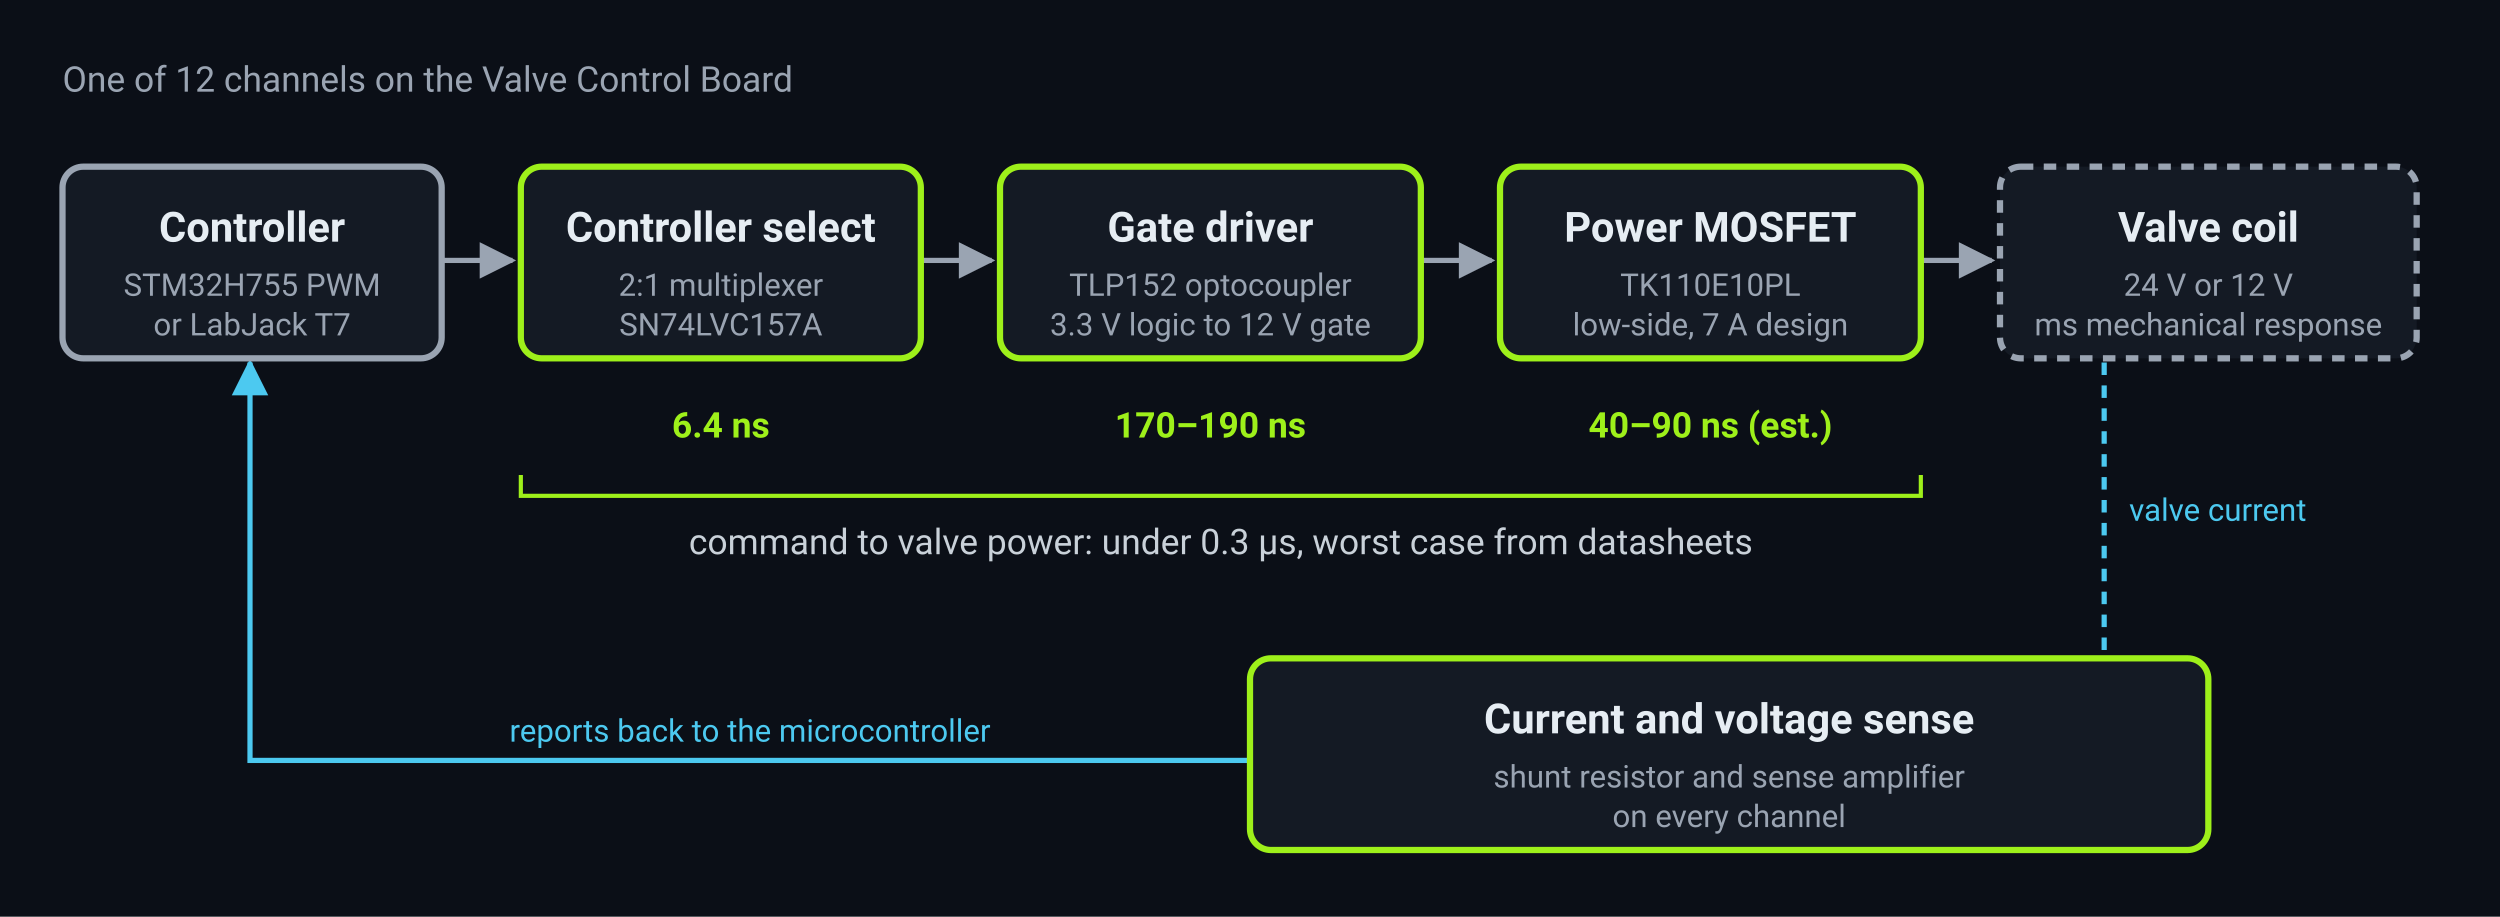
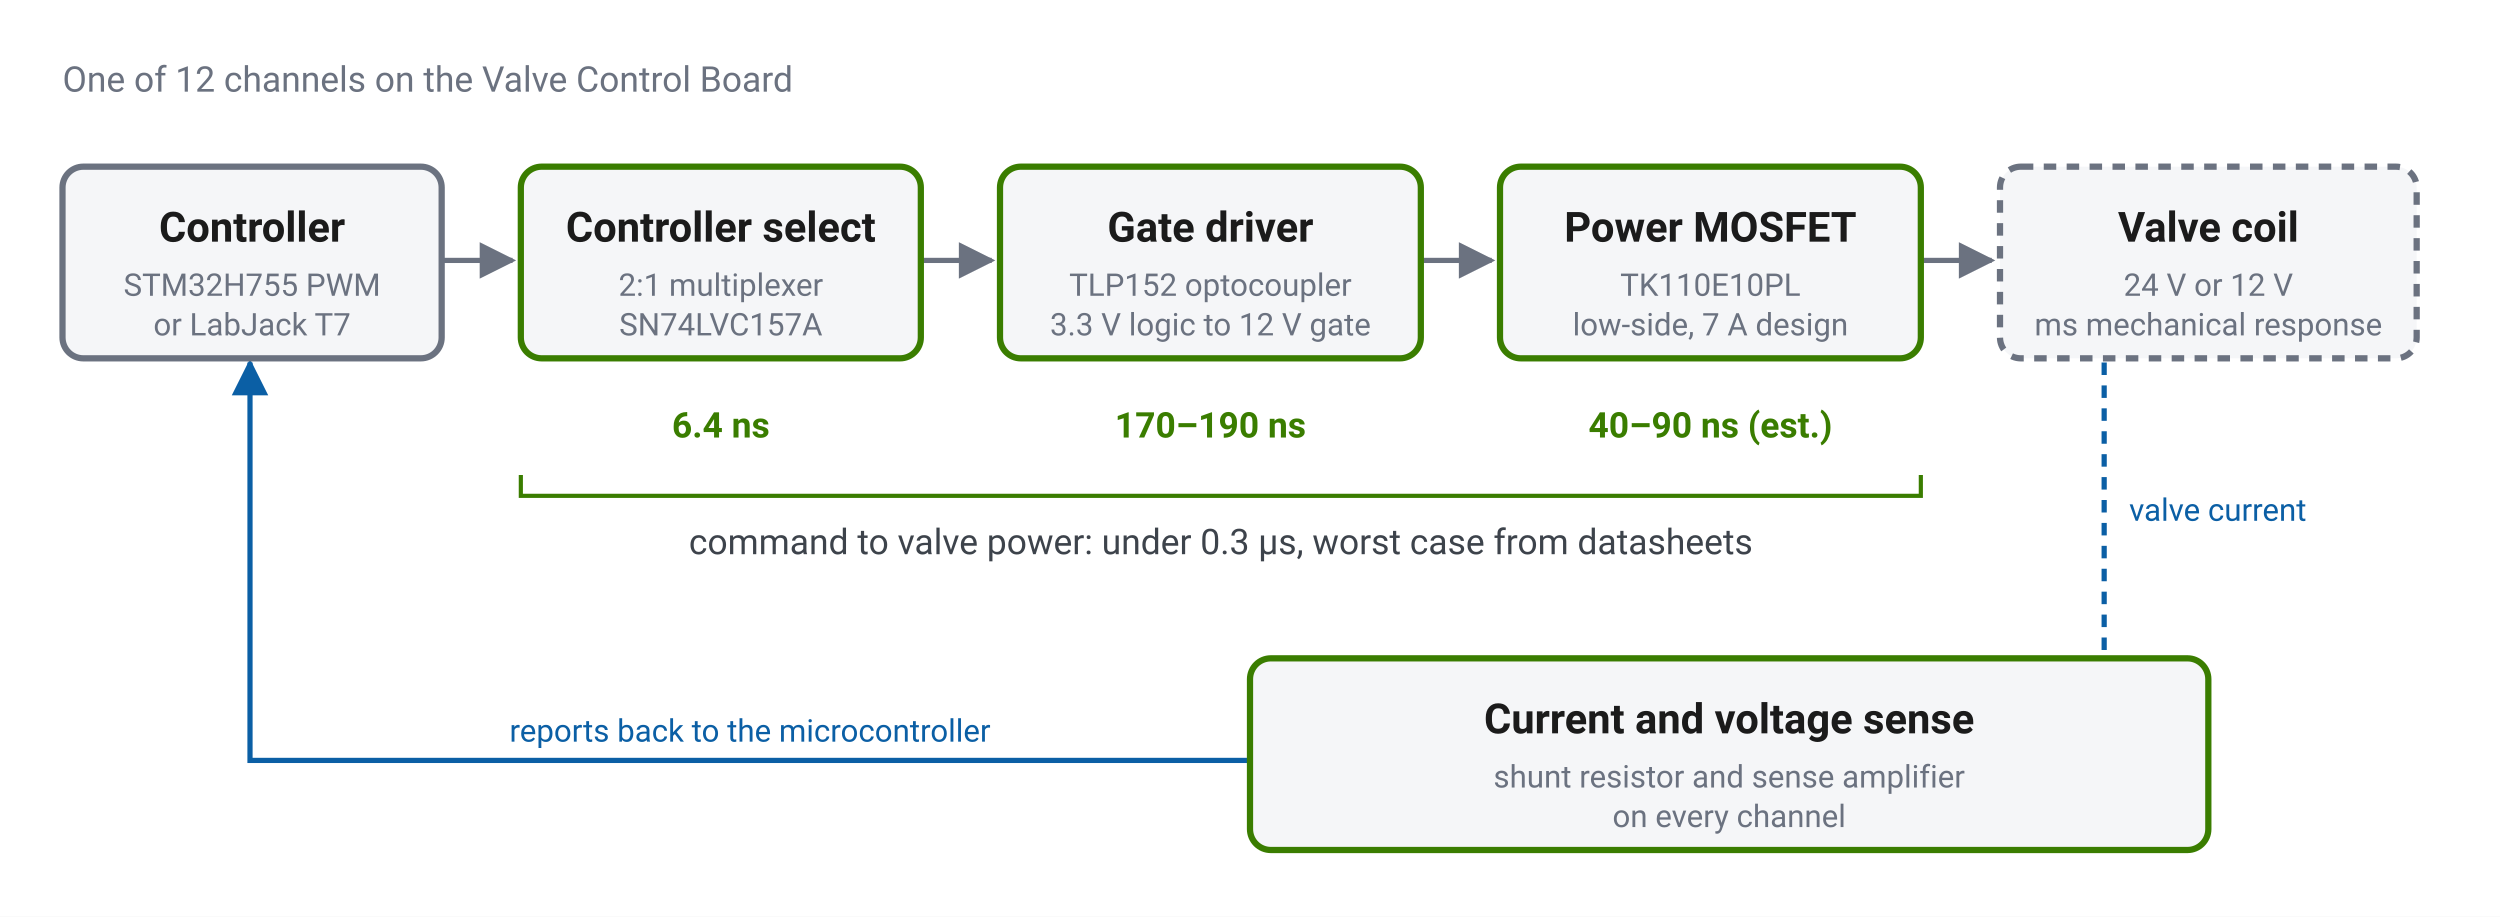
<svg xmlns="http://www.w3.org/2000/svg" viewBox="0 0 1200 440" width="1200" height="440" font-family="'Segoe UI', Roboto, 'Helvetica Neue', Arial, sans-serif">
  <defs>
    <marker id="a" viewBox="0 0 10 10" refX="9" refY="5" markerWidth="7" markerHeight="7" orient="auto-start-reverse">
-       <path d="M0,0 L10,5 L0,10 z" fill="#9aa4b2" />
+       <path d="M0,0 L10,5 L0,10 z" fill="#6b7280" />
    </marker>
    <marker id="b" viewBox="0 0 10 10" refX="9" refY="5" markerWidth="7" markerHeight="7" orient="auto-start-reverse">
-       <path d="M0,0 L10,5 L0,10 z" fill="#4cc9f0" />
+       <path d="M0,0 L10,5 L0,10 z" fill="#0b5fa5" />
    </marker>
  </defs>
-   <rect width="1200" height="440" fill="#0b0f17" />
-   <g stroke="#9aa4b2" stroke-width="2.5" fill="none">
+   <rect width="1200" height="440" fill="#ffffff" />
+   <g stroke="#6b7280" stroke-width="2.5" fill="none">
    <line x1="212" y1="125" x2="246" y2="125" marker-end="url(#a)" />
    <line x1="442" y1="125" x2="476" y2="125" marker-end="url(#a)" />
    <line x1="682" y1="125" x2="716" y2="125" marker-end="url(#a)" />
    <line x1="922" y1="125" x2="956" y2="125" marker-end="url(#a)" />
  </g>
-   <path d="M1010 174 V 314" stroke="#4cc9f0" stroke-width="2.5" fill="none" stroke-dasharray="6 5" />
-   <text x="1022" y="250" font-size="15" fill="#4cc9f0">valve current</text>
-   <path d="M600 365 H 120 V 174" stroke="#4cc9f0" stroke-width="2.5" fill="none" marker-end="url(#b)" />
-   <g stroke-width="3" fill="#141a24">
-     <rect x="30" y="80" width="182" height="92" rx="10" stroke="#9aa4b2" />
-     <rect x="250" y="80" width="192" height="92" rx="10" stroke="#9ef01a" />
-     <rect x="480" y="80" width="202" height="92" rx="10" stroke="#9ef01a" />
-     <rect x="720" y="80" width="202" height="92" rx="10" stroke="#9ef01a" />
-     <rect x="960" y="80" width="200" height="92" rx="10" stroke="#9aa4b2" stroke-dasharray="6 5" />
-     <rect x="600" y="316" width="460" height="92" rx="10" stroke="#9ef01a" />
+   <path d="M1010 174 V 314" stroke="#0b5fa5" stroke-width="2.5" fill="none" stroke-dasharray="6 5" />
+   <text x="1022" y="250" font-size="15" fill="#0b5fa5">valve current</text>
+   <path d="M600 365 H 120 V 174" stroke="#0b5fa5" stroke-width="2.5" fill="none" marker-end="url(#b)" />
+   <g stroke-width="3" fill="#f5f6f8">
+     <rect x="30" y="80" width="182" height="92" rx="10" stroke="#6b7280" />
+     <rect x="250" y="80" width="192" height="92" rx="10" stroke="#3a7d00" />
+     <rect x="480" y="80" width="202" height="92" rx="10" stroke="#3a7d00" />
+     <rect x="720" y="80" width="202" height="92" rx="10" stroke="#3a7d00" />
+     <rect x="960" y="80" width="200" height="92" rx="10" stroke="#6b7280" stroke-dasharray="6 5" />
+     <rect x="600" y="316" width="460" height="92" rx="10" stroke="#3a7d00" />
  </g>
-   <g fill="#e6edf3" text-anchor="middle">
+   <g fill="#1b1b1b" text-anchor="middle">
    <text x="121" y="116" font-size="20" font-weight="600">Controller</text>
-     <text x="121" y="142" font-size="15" fill="#9aa4b2">STM32H755 PWM</text>
-     <text x="121" y="161" font-size="15" fill="#9aa4b2">or LabJack T7</text>
+     <text x="121" y="142" font-size="15" fill="#6b7280">STM32H755 PWM</text>
+     <text x="121" y="161" font-size="15" fill="#6b7280">or LabJack T7</text>
    <text x="346" y="116" font-size="20" font-weight="600">Controller select</text>
-     <text x="346" y="142" font-size="15" fill="#9aa4b2">2:1 multiplexer</text>
-     <text x="346" y="161" font-size="15" fill="#9aa4b2">SN74LVC157A</text>
+     <text x="346" y="142" font-size="15" fill="#6b7280">2:1 multiplexer</text>
+     <text x="346" y="161" font-size="15" fill="#6b7280">SN74LVC157A</text>
    <text x="581" y="116" font-size="20" font-weight="600">Gate driver</text>
-     <text x="581" y="142" font-size="15" fill="#9aa4b2">TLP152 optocoupler</text>
-     <text x="581" y="161" font-size="15" fill="#9aa4b2">3.3 V logic to 12 V gate</text>
+     <text x="581" y="142" font-size="15" fill="#6b7280">TLP152 optocoupler</text>
+     <text x="581" y="161" font-size="15" fill="#6b7280">3.3 V logic to 12 V gate</text>
    <text x="821" y="116" font-size="20" font-weight="600">Power MOSFET</text>
-     <text x="821" y="142" font-size="15" fill="#9aa4b2">TK110E10PL</text>
-     <text x="821" y="161" font-size="15" fill="#9aa4b2">low-side, 7 A design</text>
+     <text x="821" y="142" font-size="15" fill="#6b7280">TK110E10PL</text>
+     <text x="821" y="161" font-size="15" fill="#6b7280">low-side, 7 A design</text>
    <text x="1060" y="116" font-size="20" font-weight="600">Valve coil</text>
-     <text x="1060" y="142" font-size="15" fill="#9aa4b2">24 V or 12 V</text>
-     <text x="1060" y="161" font-size="15" fill="#9aa4b2">ms mechanical response</text>
+     <text x="1060" y="142" font-size="15" fill="#6b7280">24 V or 12 V</text>
+     <text x="1060" y="161" font-size="15" fill="#6b7280">ms mechanical response</text>
    <text x="830" y="352" font-size="20" font-weight="600">Current and voltage sense</text>
-     <text x="830" y="378" font-size="15" fill="#9aa4b2">shunt resistor and sense amplifier</text>
-     <text x="830" y="397" font-size="15" fill="#9aa4b2">on every channel</text>
+     <text x="830" y="378" font-size="15" fill="#6b7280">shunt resistor and sense amplifier</text>
+     <text x="830" y="397" font-size="15" fill="#6b7280">on every channel</text>
  </g>
  <g text-anchor="middle" font-size="17">
-     <text x="346" y="210" fill="#9ef01a" font-weight="600">6.4 ns</text>
-     <text x="581" y="210" fill="#9ef01a" font-weight="600">170–190 ns</text>
-     <text x="821" y="210" fill="#9ef01a" font-weight="600">40–90 ns (est.)</text>
+     <text x="346" y="210" fill="#3a7d00" font-weight="600">6.4 ns</text>
+     <text x="581" y="210" fill="#3a7d00" font-weight="600">170–190 ns</text>
+     <text x="821" y="210" fill="#3a7d00" font-weight="600">40–90 ns (est.)</text>
  </g>
-   <path d="M250 228 V 238 H 922 V 228" stroke="#9ef01a" stroke-width="2" fill="none" />
-   <text x="586" y="266" text-anchor="middle" font-size="17" fill="#c9d1d9">command to valve power: under 0.3 µs, worst case from datasheets</text>
-   <text x="360" y="356" text-anchor="middle" font-size="15" fill="#4cc9f0">reports back to the microcontroller</text>
-   <text x="30" y="44" font-size="17" fill="#9aa4b2">One of 12 channels on the Valve Control Board</text>
+   <path d="M250 228 V 238 H 922 V 228" stroke="#3a7d00" stroke-width="2" fill="none" />
+   <text x="586" y="266" text-anchor="middle" font-size="17" fill="#3d434b">command to valve power: under 0.3 µs, worst case from datasheets</text>
+   <text x="360" y="356" text-anchor="middle" font-size="15" fill="#0b5fa5">reports back to the microcontroller</text>
+   <text x="30" y="44" font-size="17" fill="#6b7280">One of 12 channels on the Valve Control Board</text>
</svg>
